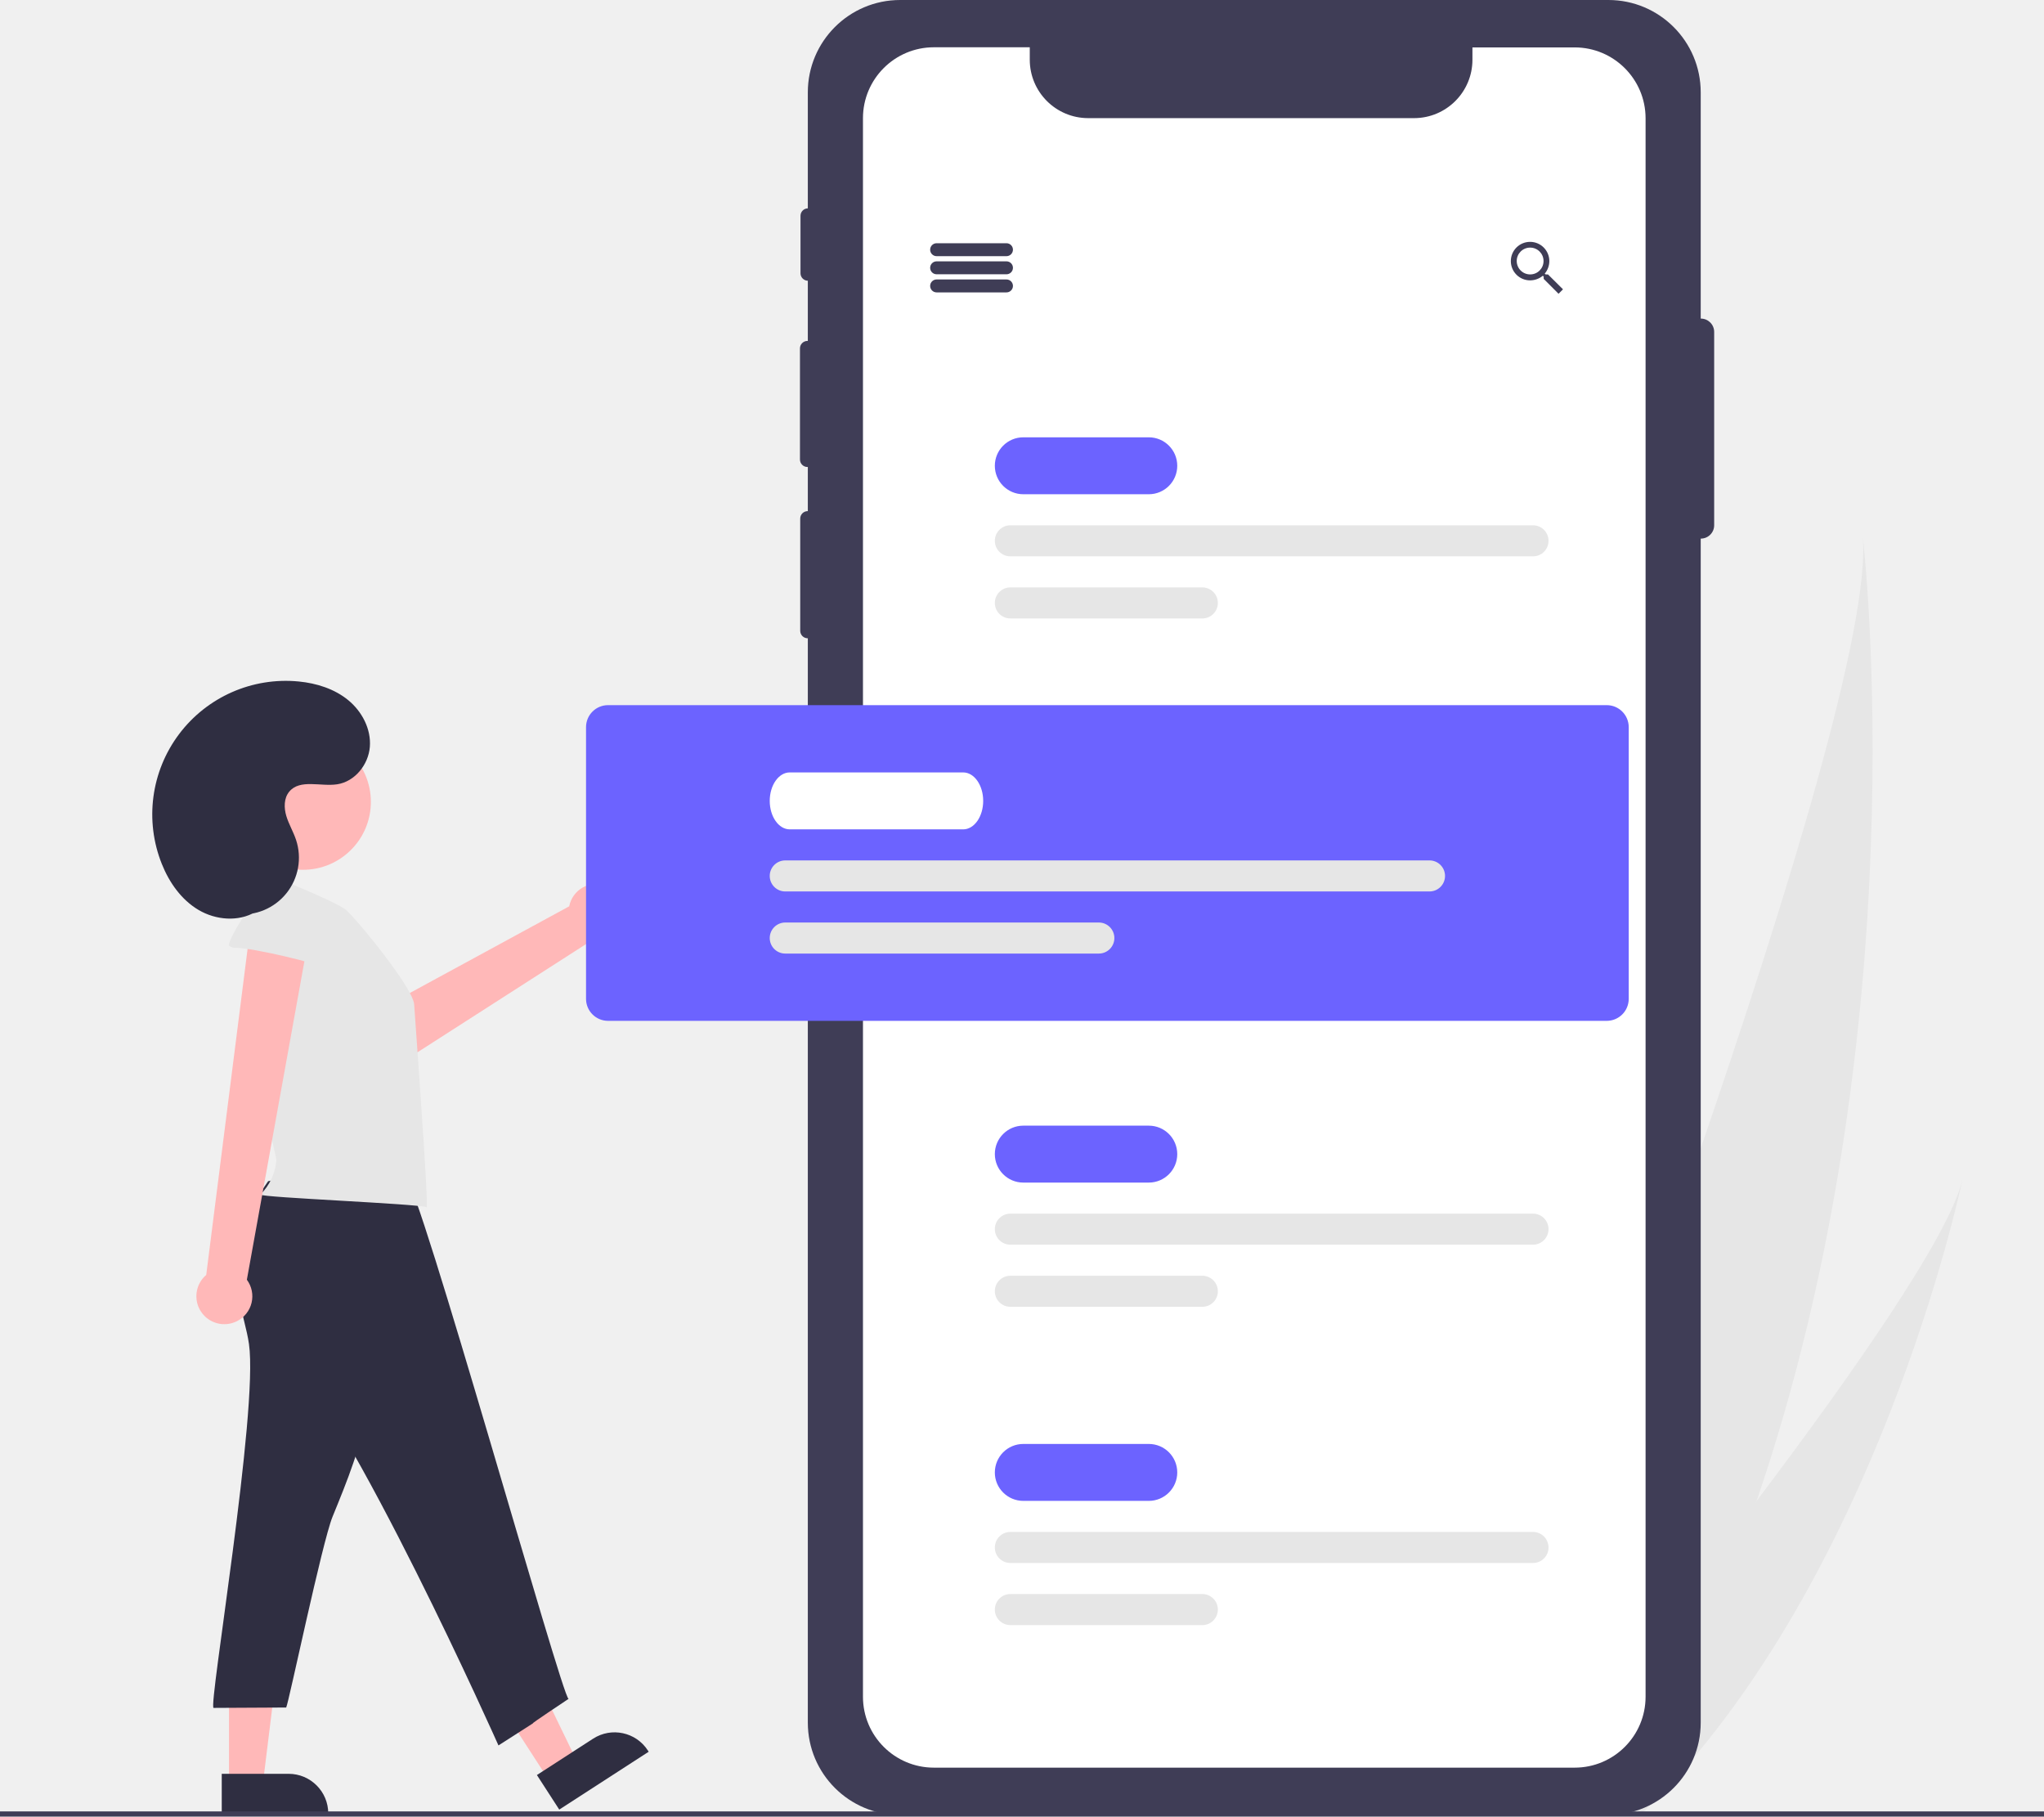
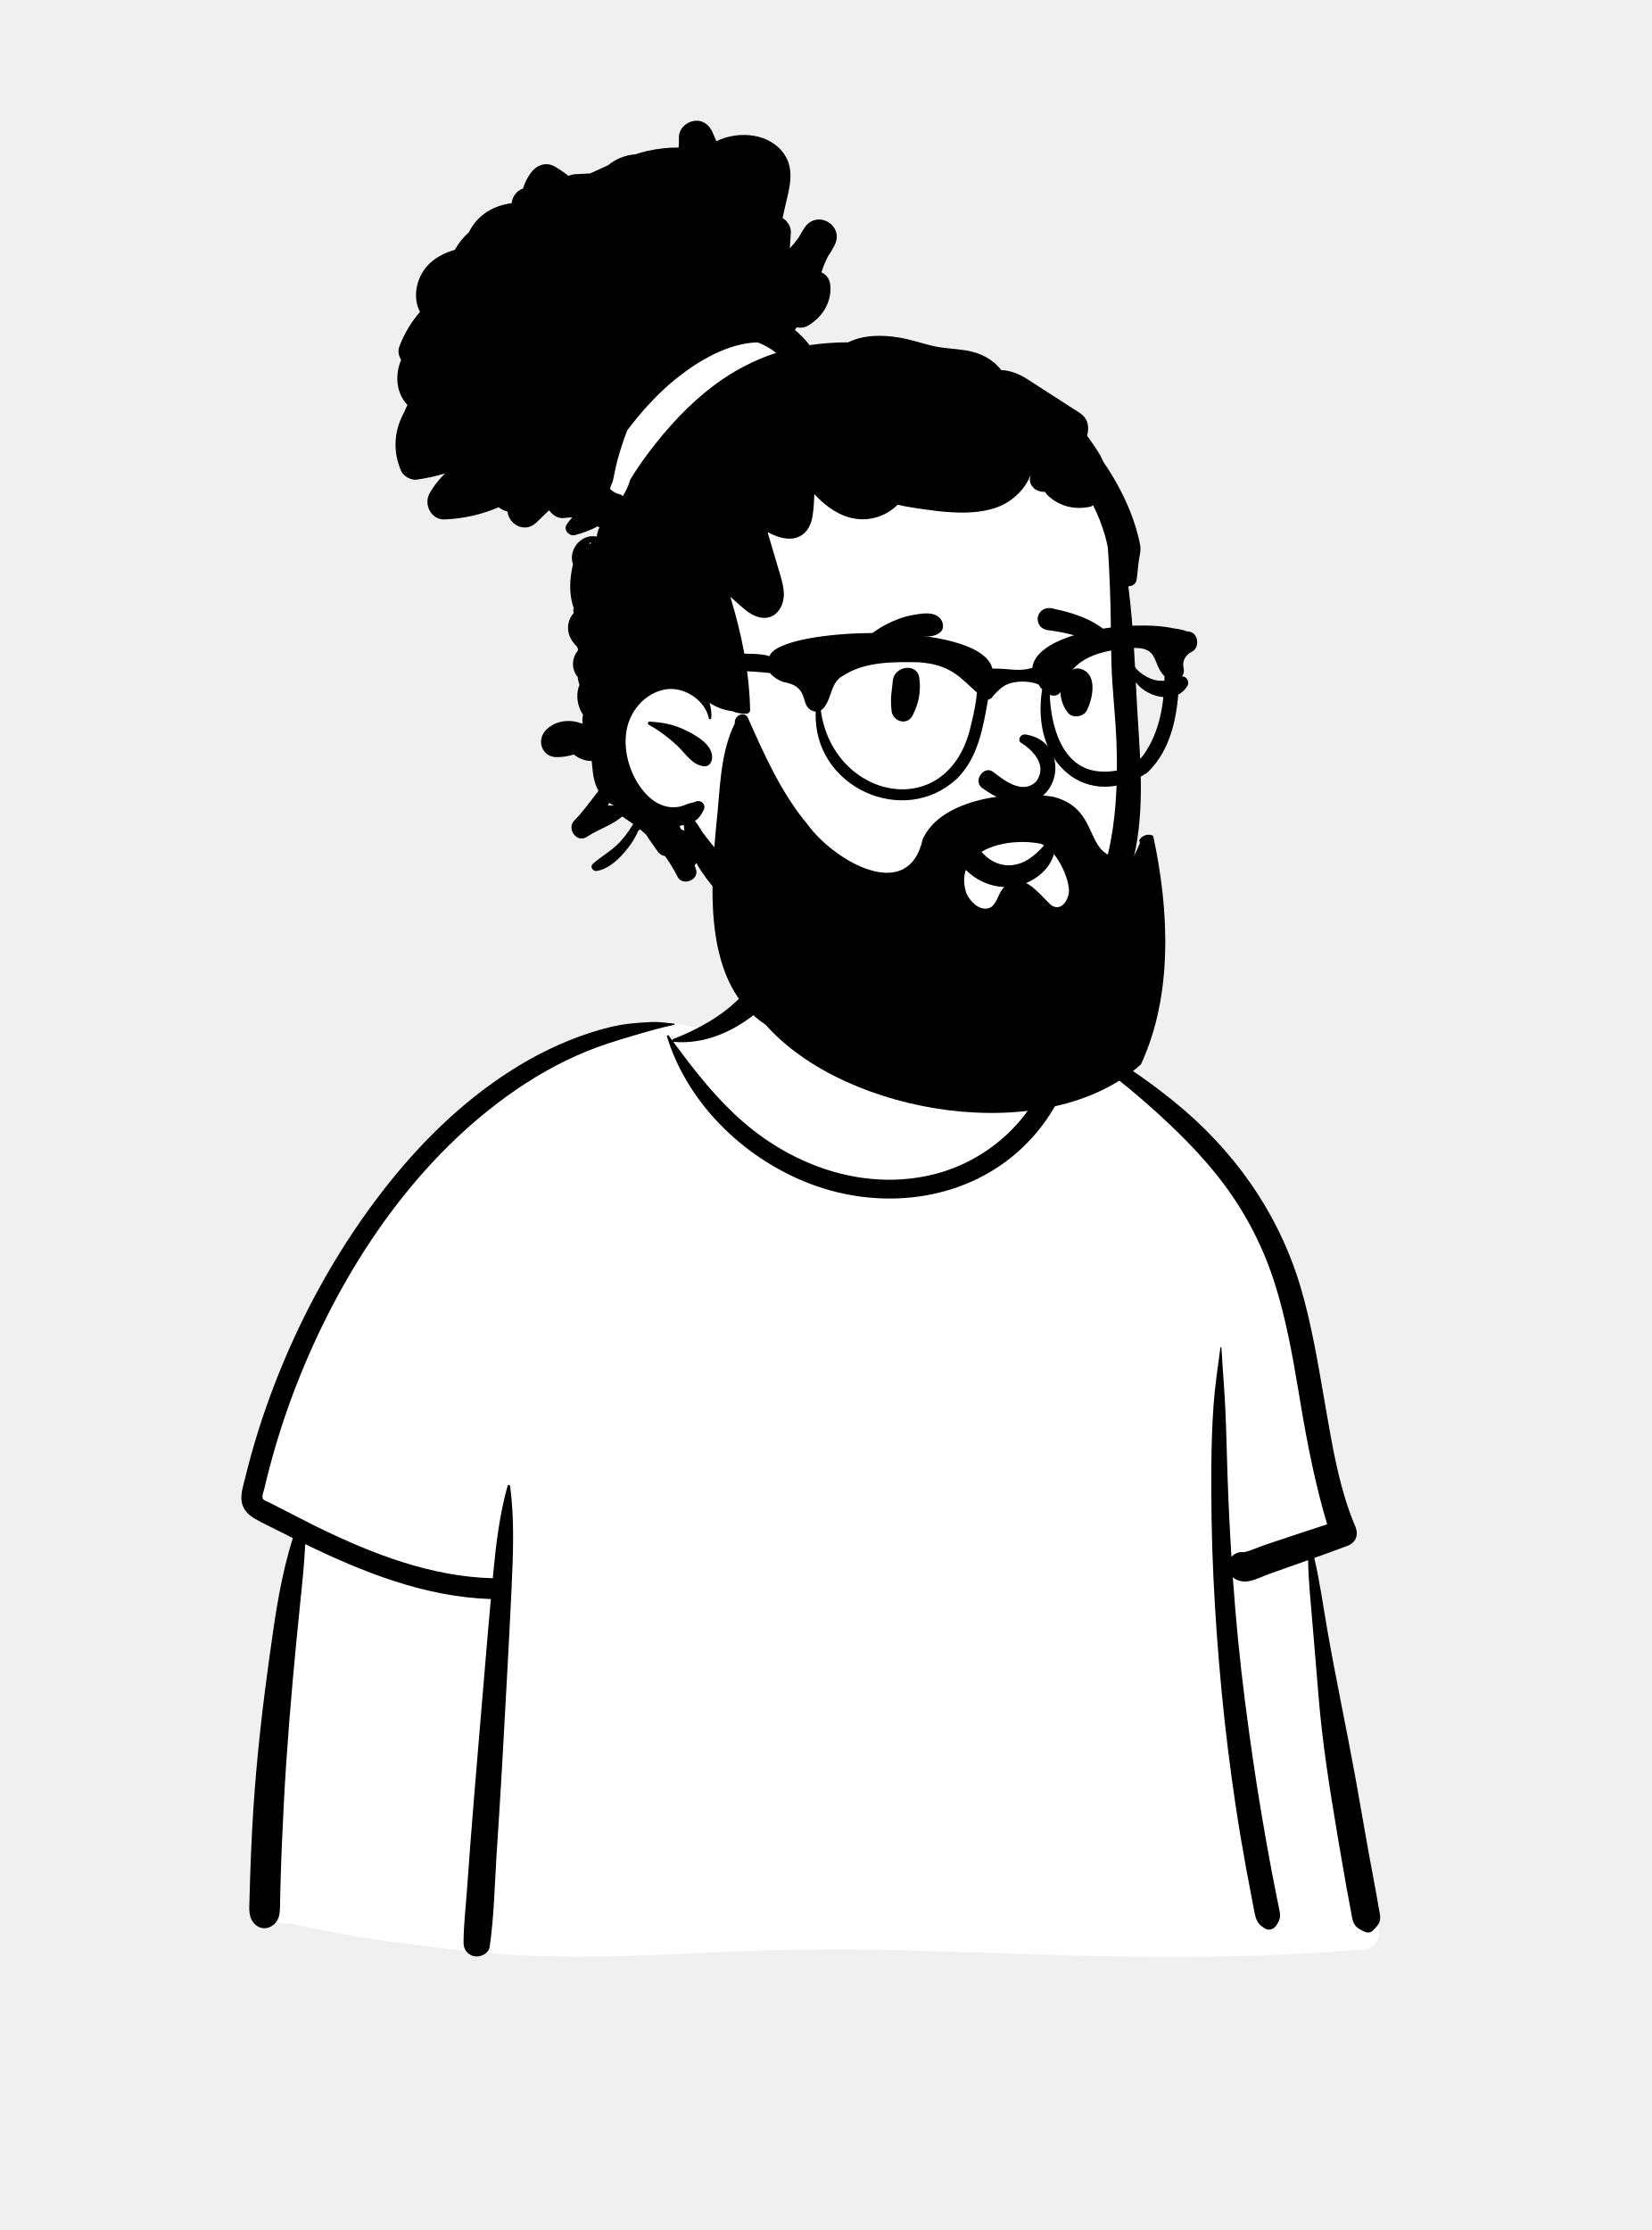
- <svg xmlns="http://www.w3.org/2000/svg" data-name="Layer 1" width="790" height="701.992" viewBox="0 0 790 701.992">
-   <path d="M883.923,679.037c-13.33,39.042-30.472,78-52.433,115.079-.487.835-.98,1.653-1.478,2.485l-54.368-17.2c.313-.787.655-1.668,1.023-2.629,21.929-56.711,154.233-402.236,148.294-470.362C925.601,311.986,946.298,496.53,883.923,679.037Z" transform="translate(-205 -99.00391)" fill="#e6e6e6" />
-   <path d="M841.979,797.434c-.739.755-1.497,1.505-2.261,2.238l-40.786-12.903c.551-.667,1.194-1.453,1.932-2.342,12.079-14.752,47.991-58.919,83.059-105.39,37.685-49.94,74.402-102.533,79.548-124.144C962.438,559.807,930.255,709.403,841.979,797.434Z" transform="translate(-205 -99.00391)" fill="#e6e6e6" />
-   <path d="M862.367,222.118c-.015,0-.03.004-.045.005v-87.429a35.69,35.69,0,0,0-35.69-35.69h-273.72a35.69,35.69,0,0,0-35.69,35.69v44.821a2.892,2.892,0,0,0-2.83,2.889v22.2a2.891,2.891,0,0,0,2.83,2.888v23.257h-.145a2.895,2.895,0,0,0-2.895,2.895v42.93a2.895,2.895,0,0,0,2.895,2.895h.145v17.05h-.045a2.895,2.895,0,0,0-2.895,2.895v43.35a2.895,2.895,0,0,0,2.895,2.895h.045V764.684a35.69,35.69,0,0,0,35.69,35.69h273.72a35.69,35.69,0,0,0,35.69-35.69V307.134c.015,0,.03.004.045.004a5.155,5.155,0,0,0,5.155-5.155v-74.71A5.155,5.155,0,0,0,862.367,222.118Z" transform="translate(-205 -99.00391)" fill="#3f3d56" />
-   <path d="M841.012,144.684v610a27.41,27.41,0,0,1-27.41,27.4h-247.66a27.41,27.41,0,0,1-27.41-27.4v-610a27.41,27.41,0,0,1,27.41-27.41h37.06v4.81a22.58,22.58,0,0,0,22.57,22.57h126a22.57,22.57,0,0,0,22.52-22.57v-4.76h39.51A27.41,27.41,0,0,1,841.012,144.684Z" transform="translate(-205 -99.00391)" fill="#fff" />
-   <path d="M439.411,441.286a10.743,10.743,0,0,0-14.423,7.958l-88.254,47.988,15.517,17.464,81.96-52.599a10.801,10.801,0,0,0,5.2-20.812Z" transform="translate(-205 -99.00391)" fill="#ffb8b8" />
-   <polygon points="211.903 687.551 222.9 680.438 200.697 634.635 184.466 645.133 211.903 687.551" fill="#ffb8b8" />
-   <path d="M413.533,772.484h41.163a0,0,0,0,1,0,0V788.388a0,0,0,0,1,0,0H428.842a15.309,15.309,0,0,1-15.309-15.309v-.595a0,0,0,0,1,0,0Z" transform="translate(1017.487 1100.959) rotate(147.1041)" fill="#2f2e41" />
-   <polygon points="88.511 689.206 101.608 689.206 107.841 638.688 88.511 638.688 88.511 689.206" fill="#ffb8b8" />
-   <path d="M290.705,784.467h41.163a0,0,0,0,1,0,0v15.904a0,0,0,0,1,0,0H306.014A15.309,15.309,0,0,1,290.705,785.062v-.595A0,0,0,0,1,290.705,784.467Z" transform="translate(417.572 1485.835) rotate(-180)" fill="#2f2e41" />
-   <path d="M594,197.996H567a2.5,2.5,0,0,1,0-5h27a2.5,2.5,0,0,1,0,5Z" transform="translate(-205 -99.00391)" fill="#3f3d56" />
-   <path d="M594,204.996H567a2.5,2.5,0,0,1,0-5h27a2.5,2.5,0,0,1,0,5Z" transform="translate(-205 -99.00391)" fill="#3f3d56" />
-   <path d="M594,211.996H567a2.5,2.5,0,0,1,0-5h27a2.5,2.5,0,0,1,0,5Z" transform="translate(-205 -99.00391)" fill="#3f3d56" />
-   <path d="M803.292,205.046h-.91l-.35-.29a7.61,7.61,0,0,0,1.78-4.89,7.44,7.44,0,1,0-7.4,7.48,7.73,7.73,0,0,0,4.88-1.78l.34.29v.92l5.74,5.75,1.72-1.72Zm-6.88,0a5.18,5.18,0,1,1,5.16-5.2l0.0.02a5.15,5.15,0,0,1-5.12,5.18c-.013 0-.027 0-.04 0Z" transform="translate(-205 -99.00391)" fill="#3f3d56" />
-   <path d="M649.005,289.996H600.5a11,11,0,0,1,0-22h48.505a11,11,0,0,1,0,22Z" transform="translate(-205 -99.00391)" fill="#6c63ff" />
-   <path d="M797.5,313.996h-202a6,6,0,0,1,0-12h202a6,6,0,0,1,0,12Z" transform="translate(-205 -99.00391)" fill="#e6e6e6" />
-   <path d="M669.7,337.996H595.5a6,6,0,0,1,0-12h74.2a6,6,0,0,1,0,12Z" transform="translate(-205 -99.00391)" fill="#e6e6e6" />
-   <path d="M649.005,555.996H600.5a11,11,0,0,1,0-22h48.505a11,11,0,0,1,0,22Z" transform="translate(-205 -99.00391)" fill="#6c63ff" />
-   <path d="M797.5,579.996h-202a6,6,0,0,1,0-12h202a6,6,0,0,1,0,12Z" transform="translate(-205 -99.00391)" fill="#e6e6e6" />
-   <path d="M669.7,603.996H595.5a6,6,0,0,1,0-12h74.2a6,6,0,0,1,0,12Z" transform="translate(-205 -99.00391)" fill="#e6e6e6" />
-   <path d="M649.005,678.996H600.5a11,11,0,0,1,0-22h48.505a11,11,0,0,1,0,22Z" transform="translate(-205 -99.00391)" fill="#6c63ff" />
-   <path d="M797.5,702.996h-202a6,6,0,0,1,0-12h202a6,6,0,0,1,0,12Z" transform="translate(-205 -99.00391)" fill="#e6e6e6" />
-   <path d="M669.7,726.996H595.5a6,6,0,0,1,0-12h74.2a6,6,0,0,1,0,12Z" transform="translate(-205 -99.00391)" fill="#e6e6e6" />
-   <path d="M826,493.496H440a8.51,8.51,0,0,1-8.5-8.5v-105a8.51,8.51,0,0,1,8.5-8.5H826a8.51,8.51,0,0,1,8.5,8.5v105A8.51,8.51,0,0,1,826,493.496Z" transform="translate(-205 -99.00391)" fill="#6c63ff" />
-   <path d="M301.232,618.416c3.69,25.89-15.85,140.59-13.68,140.58l28.06-.15c1-1.92,13.88-63.81,17.92-73.74,5.64-13.78,11.33-27.73,13.55-42.45,2.09-13.82,1.06-27.9-.3-41.81a2.64,2.64,0,0,0-3.06-3l-37.65-1.94c-7.76-.4-9.6-2.1-8.42,5.52C298.472,607.116,300.412,612.656,301.232,618.416Z" transform="translate(-205 -99.00391)" fill="#2f2e41" />
-   <path d="M308.632,555.466c-7.65,11-15.67,23.66-13.13,36.83,1.93,10,9.55,17.75,16.74,25,28.74,28.86,85.41,156.2,85.41,156.2,27.348-17.5-.652.5,27.1-18-2.46-.19-58.35-201.1-62.98-201.37C343.042,552.886,326.882,551.056,308.632,555.466Z" transform="translate(-205 -99.00391)" fill="#2f2e41" />
-   <path d="M338.89,450.767c-3.886-3.465-31.192-14.152-31.192-14.152a4.684,4.684,0,0,0-1.509.045c-1.554.392-2.263,2.323-1.931,3.885s-2.391,27.224-3.093,38.894c-1.23,20.367,10.765,66.503,10.659,67.914a21.076,21.076,0,0,1-6.208,13.292c.934,1.16,60.265,3.485,64.301,4.858.815-1.033-4.594-74.213-4.843-78.347C364.659,480.881,344.02,455.519,338.89,450.767Z" transform="translate(-205 -99.00391)" fill="#e6e6e6" />
-   <path d="M296.573,609.555a10.743,10.743,0,0,0,3.842-16.018l25.033-138.54-23.36-.308-17.384,136.998a10.801,10.801,0,0,0,11.87,17.868Z" transform="translate(-205 -99.00391)" fill="#ffb8b8" />
-   <path d="M296.372,465.276a4.43,4.43,0,0,1-2.76-.72c-1.39-1.19,9.95-19.4,12.19-19.67,7.29-.84,14.79-1.12,21.86.85s13.72,6.45,16.88,13.08c1.32,2.76-8.25,16.65-12.6,14.61C326.732,470.986,303.232,465.446,296.372,465.276Z" transform="translate(-205 -99.00391)" fill="#e6e6e6" />
-   <circle cx="117.102" cy="309.88" r="26.239" fill="#ffb8b8" />
-   <path d="M296.33,452.267A21.925,21.925,0,0,0,319.415,423.542c-1.044-3.139-2.79-6.017-3.746-9.184s-.982-6.912,1.139-9.451c4.15-4.968,12.148-1.843,18.545-2.831,6.817-1.052,12.046-7.592,12.592-14.468s-3.038-13.68-8.373-18.052-12.216-6.524-19.08-7.199a51.594,51.594,0,0,0-52.955,70.495c2.868,7.176,7.552,13.859,14.206,17.789s15.441,4.685,22.073.718" transform="translate(-205 -99.00391)" fill="#2f2e41" />
-   <path d="M577.277,419.496h-67.054c-4.259,0-7.723-4.935-7.723-11s3.465-11,7.723-11H577.277c4.259,0,7.723,4.935,7.723,11S581.535,419.496,577.277,419.496Z" transform="translate(-205 -99.00391)" fill="#fff" />
-   <path d="M757.5,443.496h-249a6,6,0,0,1,0-12h249a6,6,0,0,1,0,12Z" transform="translate(-205 -99.00391)" fill="#e6e6e6" />
-   <path d="M629.7,467.496H508.5a6,6,0,0,1,0-12H629.7a6,6,0,0,1,0,12Z" transform="translate(-205 -99.00391)" fill="#e6e6e6" />
-   <rect y="699.992" width="790" height="2" fill="#3f3d56" />
+ <svg xmlns="http://www.w3.org/2000/svg" width="240px" height="324px" viewBox="0 0 240 324" version="1.1">
+   <g id="Introduction" stroke="none" stroke-width="1" fill="none" fill-rule="evenodd">
+     <g id="variations" transform="translate(-3246, -758)">
+       <g id="images" transform="translate(126, 110)">
+         <g id="a-person/bust" transform="translate(3120, 648)">
+           <g id="body/Tee-1" transform="translate(31.05634, 135.0528)">
+             <path d="M163.581,116.882 C162.729,112.07 161.948,107.246 161.239,102.412 C160.902,100.117 160.574,97.819 160.278,95.518 C160.071,93.906 159.756,92.062 160.853,90.868 C162.396,89.188 163.797,87.749 163.986,85.342 C164.164,83.077 163.398,80.608 162.919,78.409 C161.916,73.798 160.666,69.244 159.285,64.734 C157.882,60.151 156.343,55.611 154.783,51.08 C153.323,46.844 151.921,42.57 150.021,38.505 C146.414,30.792 140.313,25.08 132.772,21.266 C130.897,20.317 127.071,16.931 125.112,16.173 C123.311,15.476 123.317,17.511 121.545,16.744 C120.127,16.132 118.808,15.314 118.014,13.945 C117.153,12.459 114.992,10.38 114.663,8.65 C113.966,4.983 114.721,1.862 112.105,-0.899 C109.782,-3.35 106.66,-5.029 103.43,-5.93 C96.324,-7.913 86.847,-6.527 82.559,0.079 C80.512,3.234 79.796,7.047 77.033,9.621 C74.62,11.869 75.16,13.406 72.035,14.565 C71.858,14.631 67.06,13.601 66.883,13.667 C63.465,12.935 60.197,14.984 57.061,16.173 C52.385,17.945 47.933,20.251 43.75,22.993 C35.317,28.521 28.094,35.699 22.139,43.822 C16.134,52.011 11.476,61.191 8.159,70.785 C7.353,73.115 6.629,75.474 5.991,77.856 C5.634,79.189 5.252,80.571 5.687,81.936 C6.043,83.052 6.834,83.884 7.764,84.553 C9.023,85.461 11.55,86.052 11.501,87.878 C11.464,89.267 10.993,90.728 10.763,92.101 C10.489,93.735 10.264,95.379 10.04,97.02 C9.017,104.491 8.221,112.005 7.869,119.539 C7.523,126.958 7.235,134.528 7.75,141.945 C7.784,142.434 7.93,142.883 8.165,143.262 C7.945,143.346 7.928,143.756 8.201,143.814 C8.393,143.854 8.584,143.895 8.775,143.935 C9.173,144.236 9.669,144.421 10.239,144.439 C10.626,144.451 11.013,144.469 11.399,144.488 C15.477,145.341 19.554,146.147 23.685,146.757 C28.706,147.498 33.742,148.102 38.794,148.594 C49.175,149.603 59.474,149.269 69.868,148.724 C80.246,148.181 90.619,148.054 101.008,148.324 C111.406,148.595 121.8,149.047 132.201,149.233 C143.82,149.439 155.422,149.122 167.008,148.198 C168.596,148.071 169.579,146.807 169.266,145.228 C167.389,135.772 165.262,126.379 163.581,116.882 Z" id="🎨-Background" fill="#FFFFFF" />
+             <path d="M63.641,13.434 C64.716,13.388 65.811,13.562 66.883,13.667 C66.977,13.676 67.012,13.82 66.907,13.842 C64.989,14.243 63.091,14.792 61.207,15.349 L60.4,15.588 C58.276,16.216 56.213,16.865 54.156,17.704 C50.057,19.375 46.163,21.631 42.58,24.223 C28.782,34.203 18.795,49.313 12.493,64.957 C10.782,69.206 9.331,73.56 8.157,77.988 C7.871,79.065 7.602,80.147 7.348,81.231 C7.273,81.55 6.947,82.364 7.126,82.69 C7.284,82.977 7.898,83.155 8.183,83.305 L9.147,83.804 C11.027,84.774 14.158,86.367 14.472,86.522 L14.961,86.763 C22.971,90.691 31.528,94.022 40.541,94.252 L40.612,93.482 L40.612,93.482 C41.014,89.226 41.541,84.946 42.692,80.82 C42.754,80.598 43.036,80.673 43.062,80.87 C43.703,85.755 43.498,90.677 43.274,95.584 C42.878,104.276 42.352,112.962 41.885,121.65 C41.65,125.996 41.348,130.339 41.075,134.682 C40.801,139.035 40.713,143.492 40.088,147.808 C39.949,148.77 38.822,149.293 37.969,149.192 C37.025,149.08 36.299,148.248 36.295,147.294 C36.283,144.78 36.599,142.236 36.775,139.727 C36.941,137.344 37.12,134.962 37.304,132.58 C37.974,123.887 38.745,115.204 39.458,106.515 C39.71,103.433 39.983,100.354 40.264,97.275 C30.717,96.967 21.797,93.429 13.287,89.296 C13.164,92.093 12.867,94.886 12.579,97.672 C11.775,105.447 11.066,113.218 10.535,121.017 C10.268,124.956 10.073,128.9 9.903,132.844 C9.819,134.783 9.751,136.722 9.699,138.661 C9.682,139.308 9.666,139.954 9.652,140.601 L9.623,142.082 C9.599,143.021 9.504,143.89 8.714,144.573 C7.913,145.267 6.83,145.304 6.036,144.573 C4.974,143.595 5.162,142.261 5.193,140.947 C5.219,139.839 5.251,138.73 5.287,137.622 C5.361,135.406 5.454,133.19 5.568,130.975 C5.967,123.232 6.763,115.52 7.803,107.839 L8.209,104.874 C8.968,99.362 9.801,93.725 11.496,88.415 C10.836,88.086 10.178,87.756 9.522,87.423 C8.359,86.834 7.156,86.281 6.025,85.631 C5.128,85.115 4.355,84.407 4.105,83.363 C3.826,82.2 4.252,80.927 4.535,79.792 L4.56,79.692 C4.837,78.549 5.136,77.412 5.451,76.278 C6.729,71.684 8.31,67.179 10.159,62.784 C13.863,53.985 18.643,45.626 24.482,38.068 C29.739,31.264 35.948,25.095 43.225,20.467 C46.783,18.205 50.574,16.348 54.584,15.034 C56.458,14.42 58.497,13.887 60.459,13.667 C61.518,13.548 62.578,13.481 63.641,13.434 Z M82.679,-0.508 C83.956,-1.88 86.493,-0.461 85.88,1.356 C84.438,5.629 82.142,9.527 78.558,12.335 C75.189,14.975 71.171,16.689 66.845,16.323 C66.812,16.32 66.783,16.312 66.757,16.3 L67.13,16.806 C70.057,20.766 73.145,24.673 76.867,27.91 C84.45,34.507 94.774,38.065 104.744,35.534 C112.588,33.542 119.499,27.337 121.531,19.43 C121.24,19.56 120.893,19.605 120.513,19.522 C118.887,19.169 117.277,17.458 116.229,16.231 C115.094,14.904 114.208,13.471 113.559,11.852 C112.37,8.887 111.989,5.07 113.612,2.199 C113.812,1.845 114.274,2.043 114.313,2.389 L114.375,2.928 C114.688,5.619 115.078,8.223 116.346,10.676 C116.967,11.877 117.711,13.048 118.617,14.054 C119.101,14.592 119.627,15.106 120.194,15.557 C120.747,15.996 121.416,16.314 121.911,16.818 L122.002,16.915 L122.005,16.897 C122.13,15.832 122.877,15.363 123.607,15.392 C124.315,15.42 125.145,15.732 125.467,15.881 L125.497,15.895 C130.431,18.264 134.975,21.353 139.251,24.779 C148.094,31.864 154.719,41.126 157.929,52.034 C159.505,57.387 160.409,62.903 161.363,68.393 L161.951,71.757 C162.842,76.826 163.837,81.994 165.848,86.709 C166.368,87.929 165.967,89.072 164.691,89.552 C163.099,90.151 161.5,90.731 159.899,91.304 C160.686,94.677 161.165,98.168 161.754,101.559 C163.006,108.765 164.54,115.926 165.855,123.123 C166.528,126.804 167.134,130.496 167.806,134.176 C168.13,135.949 168.467,137.718 168.796,139.49 C168.973,140.445 169.133,141.404 169.302,142.36 L169.331,142.519 C169.428,143.024 169.549,143.546 169.41,144.051 C169.252,144.626 168.803,145.033 168.402,145.446 C168.071,145.786 167.594,145.788 167.19,145.603 L167.057,145.541 C166.334,145.203 165.768,144.866 165.512,144.051 C165.349,143.534 165.291,142.953 165.185,142.421 C164.981,141.401 164.788,140.38 164.606,139.356 C164.242,137.307 163.886,135.257 163.539,133.205 L163.215,131.284 C162.101,124.663 161.044,118.001 160.509,111.31 C160.272,108.341 160.021,105.375 159.767,102.409 L159.577,100.184 C159.336,97.367 159.041,94.48 159,91.626 L158.042,91.966 L158.042,91.966 L153.371,93.618 L153.371,93.618 C152.213,94.027 150.738,94.866 149.492,94.713 C148.882,94.639 148.417,94.446 148.057,94.097 C148.488,100.17 149.07,106.232 149.846,112.263 C150.552,117.751 151.335,123.232 152.259,128.687 C152.717,131.389 153.187,134.088 153.698,136.78 C153.954,138.126 154.218,139.47 154.489,140.813 C154.625,141.483 154.786,142.153 154.892,142.829 C155.012,143.602 154.799,144.078 154.367,144.715 C154.013,145.237 153.303,145.506 152.728,145.145 C151.966,144.667 151.568,144.253 151.344,143.382 C151.141,142.591 151.017,141.765 150.859,140.963 C150.568,139.484 150.287,138.004 150.016,136.521 C149.448,133.42 148.925,130.311 148.457,127.193 C146.811,116.21 145.766,105.134 145.238,94.041 C144.977,88.567 144.897,83.089 144.943,77.61 C144.967,74.802 145.058,71.985 145.257,69.184 C145.458,66.348 145.877,63.569 146.25,60.761 C146.263,60.662 146.403,60.656 146.408,60.761 C146.585,63.909 146.863,67.054 146.998,70.211 C147.128,73.224 147.185,76.241 147.288,79.254 C147.423,83.215 147.611,87.179 147.86,91.139 C148.31,90.647 148.989,90.363 149.668,90.474 C150.651,90.267 151.71,89.751 152.648,89.437 L156.183,88.256 L156.183,88.256 C158.042,87.635 159.9,87.018 161.766,86.42 C160.098,80.808 158.956,75.112 157.98,69.334 L157.545,66.735 C156.684,61.619 155.756,56.501 154.196,51.548 C152.557,46.34 150.103,41.497 146.848,37.113 C143.639,32.791 139.736,28.986 135.717,25.427 C132.276,22.38 128.595,19.629 125.085,16.666 C125.122,16.862 125.13,17.078 125.098,17.316 C124.351,22.779 121.502,27.867 117.532,31.652 C109.556,39.254 97.748,40.831 87.54,37.266 C77.664,33.818 68.933,25.651 65.849,15.545 C65.796,15.372 66.027,15.303 66.12,15.43 C66.291,15.665 66.463,15.899 66.636,16.134 C66.624,16.041 66.672,15.939 66.787,15.895 C70.386,14.505 73.921,12.533 76.619,9.744 C77.933,8.384 79.081,6.844 79.987,5.183 C80.421,4.387 80.811,3.563 81.122,2.711 L81.201,2.491 C81.578,1.424 81.893,0.337 82.679,-0.508 Z" id="🖍-Ink" fill="#000000" />
+           </g>
+           <g id="head/Bun-2" transform="translate(78.59155, 38.04305)">
+             <path d="M83.979,51.518 C83.477,45.02 84.255,38.21 81.751,32.034 C77.384,21.786 65.14,18.37 55.648,14.468 C51.845,13.344 39.049,13.187 34.596,11.699 C24.518,8.332 22.111,4.32 14.103,10.731 C12.751,11.827 11.906,13.017 11.289,14.643 L11.314,14.65 C11.138,15.328 11.327,16.005 11.724,16.522 C8.252,20.072 6.799,25.394 8.58,30.121 C14.394,42.419 14.12,49.068 12.247,62.29 C9.801,74.633 15.391,79.141 24.648,85.857 C24.271,86.588 24.193,87.56 24.684,88.205 C35.388,103.253 55.571,110.437 72.864,102.8 C79.884,99.674 83.017,92.196 84.806,85.448 C86.889,77.893 87.529,69.931 85.833,62.235 C85.149,58.675 84.258,55.141 83.979,51.518 Z" id="🎨-Background" fill="#FFFFFF" />
+             <path d="M22.235,-20.472 C23.534,-20.667 24.515,-19.861 24.982,-18.724 L25.006,-18.663 C25.156,-18.276 25.323,-17.9 25.503,-17.53 C28.754,-19.126 33.394,-18.716 35.452,-15.484 C36.92,-13.176 36.024,-10.437 35.471,-7.99 L35.107,-6.377 C35.81,-5.93 36.339,-5.129 36.314,-4.3 L36.311,-4.236 L36.164,-1.987 C36.633,-2.463 37.061,-2.981 37.444,-3.532 C37.708,-4.016 37.993,-4.492 38.299,-4.953 C40.102,-7.664 44.147,-5.308 42.66,-2.404 C42.375,-1.844 42.054,-1.313 41.709,-0.802 C41.321,-0.047 41.002,0.729 40.756,1.525 C41.46,1.832 42.001,2.512 42.058,3.54 C42.191,5.938 40.932,7.94 38.929,9.197 C38.34,9.567 37.731,9.639 37.18,9.502 C37.083,9.633 36.985,9.764 36.892,9.897 C37.691,10.546 38.411,11.286 39.03,12.106 C40.894,11.827 42.768,11.696 44.642,11.691 C46.932,10.569 49.674,10.592 52.135,11.013 C53.72,11.283 55.241,11.81 56.8,12.188 C58.444,12.585 60.113,12.6 61.775,12.871 C63.871,13.211 65.709,14.179 66.865,15.724 C68.135,15.762 69.47,16.282 70.577,16.988 C73.154,18.632 75.717,20.3 78.288,21.954 C79.275,22.59 79.644,23.604 79.462,24.735 L79.45,24.808 L79.364,25.277 L79.567,25.566 C80.354,26.677 81.21,27.842 81.719,29.069 C82.661,30.428 83.513,31.852 84.267,33.321 C85.283,35.295 86.122,37.387 86.69,39.535 C86.832,40.078 86.973,40.625 87.066,41.179 C87.199,41.961 86.995,42.567 86.883,43.318 C86.743,44.269 86.692,45.233 86.545,46.186 C86.445,46.818 85.909,47.128 85.347,47.145 C85.558,48.754 85.71,50.373 85.856,51.979 C86.061,54.274 86.2,56.576 86.321,58.877 C86.942,59.78 88.211,60.494 89.128,60.741 C90.398,61.082 91.729,60.712 92.929,60.279 C93.683,60.006 94.302,60.955 93.935,61.589 C92.779,63.58 90.307,63.571 88.435,62.69 C87.643,62.318 86.948,61.779 86.433,61.078 C86.464,61.745 86.498,62.413 86.532,63.083 L86.563,63.69 C86.944,70.777 87.766,78.108 86.435,85.125 C84.13,97.28 74.075,106.535 61.792,107.253 C55.347,107.63 49.98,105.726 47.311,104.664 C44.642,103.601 45.679,101.435 47.532,102.054 C50.724,103.121 56.587,104.71 61.835,104.024 C74.202,102.407 84.69,96.223 83.612,69.589 C83.459,65.812 82.989,62.033 82.887,58.256 C82.79,54.564 82.826,50.869 82.664,47.179 L82.609,45.92 C82.546,44.449 82.478,42.971 82.368,41.498 C82.235,40.927 82.125,40.348 81.962,39.788 C81.521,38.264 80.944,36.783 80.228,35.369 C80.069,35.489 79.892,35.576 79.699,35.61 C78.24,35.872 76.871,35.798 75.504,35.189 C74.866,34.908 74.304,34.534 73.78,34.071 C73.53,33.853 73.364,33.642 73.233,33.422 C72.571,33.433 71.91,33.234 71.496,32.759 C71.024,32.217 70.945,31.657 71.13,31.139 L71.149,31.087 L71.103,31.07 C70.545,32.514 69.434,33.784 68.215,34.642 C66.288,36.003 63.878,36.396 61.566,36.432 C59.014,36.47 56.323,36.077 53.804,35.675 C53.139,35.57 52.478,35.449 51.829,35.286 C51.804,35.312 51.778,35.341 51.751,35.367 C49.59,37.436 46.549,37.968 43.807,36.787 C42.223,36.104 40.894,35.005 39.719,33.746 C39.702,34.405 39.668,35.065 39.611,35.718 L39.588,35.977 C39.471,37.193 39.246,38.483 38.327,39.361 C36.842,40.784 34.687,40.213 32.973,39.287 C32.975,39.332 32.975,39.378 32.975,39.425 C33.438,40.997 33.903,42.572 34.368,44.146 L34.468,44.482 C34.806,45.6 35.177,46.719 35.278,47.889 C35.473,50.125 33.985,52.334 31.501,51.584 C30.198,51.192 29.154,50.095 28.152,49.217 L27.521,48.671 C29.154,54.012 30.286,59.543 30.392,65.116 C30.398,65.419 30.138,65.647 29.851,65.657 C29.179,65.685 28.456,65.552 27.78,65.283 C27.742,65.281 27.704,65.279 27.664,65.273 C26.511,65.106 25.44,64.69 24.495,64.074 C24.713,64.766 24.81,65.507 24.753,66.283 C24.738,66.471 24.445,66.537 24.402,66.33 C23.857,63.648 20.72,61.621 18.016,62.134 C15.113,62.686 12.975,65.184 12.451,68.027 C11.889,71.081 12.964,74.612 14.956,76.969 C15.873,78.055 17.08,78.962 18.512,79.19 C19.167,79.294 19.847,79.258 20.483,79.072 C20.754,78.992 21.007,78.88 21.265,78.774 C21.641,78.622 22.08,78.598 22.435,78.438 C23.24,78.076 24.049,78.818 23.642,79.645 C23.287,80.365 22.968,80.851 22.378,81.223 C22.856,81.807 23.289,82.618 23.449,82.836 C24.269,83.944 25.102,84.99 26.035,86.002 C26.986,87.029 28.023,87.968 29.12,88.836 L29.581,89.201 C30.637,90.039 31.557,90.815 32.302,92.017 C32.889,92.966 32.128,94.253 31.028,94.238 C27.584,94.19 25.08,91.163 23.297,88.519 C23.044,88.141 22.805,87.741 22.583,87.331 C22.503,87.46 22.414,87.581 22.315,87.691 L22.511,88.219 C23.095,89.775 20.583,90.791 19.854,89.339 C19.323,88.287 18.709,87.285 18.024,86.338 C17.621,86.281 17.225,86.036 17.006,85.719 C16.45,84.914 15.827,84.1 15.301,83.242 C15.009,82.965 14.709,82.699 14.403,82.439 C14.314,82.517 14.223,82.595 14.137,82.678 C13.752,83.555 13.277,84.356 12.687,85.11 L12.561,85.271 C11.432,86.695 9.961,88.152 8.141,88.5 C7.585,88.606 7.051,87.915 7.543,87.473 C8.817,86.328 10.323,85.548 11.498,84.269 C12.077,83.639 12.608,82.945 13.065,82.218 L13.169,82.05 C13.245,81.925 13.323,81.8 13.404,81.674 C12.873,81.312 12.343,80.949 11.813,80.585 C10.353,81.833 8.452,82.404 6.837,83.437 L6.677,83.542 C5.217,84.518 3.679,82.358 4.849,81.173 C6.14,79.871 7.217,78.318 8.36,76.87 C7.822,75.88 7.568,74.709 7.473,73.525 C7.435,73.19 7.406,72.855 7.376,72.52 C6.556,72.533 5.733,72.252 5.035,71.768 L4.771,71.58 C3.924,71.85 3.035,71.981 2.183,71.958 C0.18,71.899 -0.639,69.61 0.614,68.162 C1.892,66.683 4.129,66.359 5.902,67.078 C5.959,67.048 6.018,67.016 6.075,66.985 C5.99,66.596 6.009,66.243 6.105,65.933 L6.077,65.744 C5.688,65.146 5.431,64.463 5.334,63.741 C5.257,63.169 5.273,62.603 5.405,62.038 C5.449,61.85 5.54,61.656 5.61,61.46 C5.466,61.096 5.382,60.72 5.355,60.341 C5.315,60.293 5.275,60.244 5.237,60.191 C4.357,58.956 4.535,57.467 5.372,56.467 C5.376,56.404 5.382,56.34 5.39,56.277 C5.341,56.167 5.296,56.055 5.255,55.943 C4.438,55.117 3.837,54.124 3.949,52.893 C4.015,52.169 4.312,51.518 4.763,51.03 C4.683,50.794 4.675,50.52 4.772,50.292 C4.053,48.38 4.144,46.077 4.661,43.939 C4.547,43.614 4.488,43.261 4.501,42.887 C4.56,41.299 5.933,39.841 7.56,39.86 C7.756,39.862 7.939,39.887 8.115,39.925 L8.118,39.887 C8.18,39.411 8.311,38.97 8.502,38.575 C8.408,38.541 8.321,38.492 8.245,38.428 C7.203,38.984 6.1,39.409 4.943,39.699 C4.093,39.912 3.222,38.945 3.75,38.146 C3.995,37.776 4.266,37.443 4.558,37.139 C4.143,37.142 3.722,37.17 3.297,37.225 C2.532,37.324 1.678,36.802 1.182,36.096 C0.565,36.696 -0.054,37.294 -0.673,37.892 C-2.241,39.412 -4.609,38.294 -4.856,36.29 C-5.323,36.166 -5.758,35.954 -6.141,35.652 C-8.613,36.726 -11.272,37.315 -13.991,37.427 C-15.944,37.508 -17.084,35.234 -16.172,33.627 C-15.559,32.549 -14.798,31.581 -13.922,30.74 C-15.282,31.157 -16.687,31.457 -18.122,31.649 C-18.897,31.753 -19.994,31.11 -20.304,30.398 C-21.491,27.659 -21.39,24.803 -20.023,22.138 C-19.97,22.033 -19.911,21.931 -19.854,21.83 C-19.713,21.477 -19.558,21.128 -19.391,20.786 C-21.073,19.032 -21.219,16.423 -20.313,14.24 C-20.676,13.651 -20.815,12.94 -20.568,12.298 C-19.865,10.449 -18.851,8.741 -17.57,7.274 C-17.693,7.037 -17.801,6.786 -17.891,6.515 C-18.612,4.328 -17.777,1.688 -16.094,0.164 C-15.035,-0.795 -13.818,-1.37 -12.519,-1.738 C-11.972,-2.706 -11.268,-3.579 -10.448,-4.314 C-10.417,-4.384 -10.385,-4.454 -10.349,-4.523 C-9.073,-6.929 -6.749,-8.218 -4.258,-8.516 C-4.161,-9.456 -3.527,-10.355 -2.606,-10.646 C-2.353,-11.46 -1.975,-12.238 -1.455,-12.944 C-0.637,-14.055 0.721,-14.58 2.002,-13.85 C2.703,-13.451 3.375,-12.992 4.004,-12.485 C4.287,-12.618 4.608,-12.704 4.969,-12.731 L5.061,-12.737 L7.144,-12.842 C8.016,-13.229 8.887,-13.635 9.759,-14.03 C10.283,-14.463 10.868,-14.825 11.506,-15.093 C12.229,-15.395 12.968,-15.567 13.71,-15.624 C14.312,-15.82 14.918,-15.993 15.535,-16.129 C16.985,-16.446 18.502,-16.623 20.006,-16.608 C20.037,-16.998 20.052,-17.392 20.049,-17.791 L20.046,-17.991 C20.012,-19.269 21.033,-20.29 22.235,-20.472 Z M20.775,81.832 C20.568,81.877 20.359,81.912 20.149,81.938 C20.213,82.094 20.276,82.251 20.337,82.407 C20.506,82.502 20.678,82.593 20.849,82.678 C20.798,82.39 20.768,82.101 20.775,81.832 Z M9.92,78.605 L9.78,78.864 C9.757,78.907 9.735,78.948 9.713,78.989 C10.011,78.966 10.311,78.973 10.606,79.006 L10.606,78.975 C10.568,78.962 10.53,78.95 10.493,78.932 C10.289,78.834 10.099,78.724 9.92,78.605 Z M15.787,66.801 C17.656,66.91 19.239,67.197 20.939,68.015 L21.085,68.086 C22.587,68.832 25.072,70.21 24.863,72.186 C24.804,72.748 24.396,73.34 23.754,73.296 C21.994,73.175 20.988,71.4 19.797,70.292 C18.595,69.176 17.118,68.029 15.662,67.262 C15.456,67.154 15.537,66.812 15.761,66.801 L15.787,66.801 Z M7.311,40.765 C6.863,40.779 7.013,41.215 7.243,40.851 C7.262,40.822 7.285,40.792 7.311,40.765 Z M31.487,11.699 C27.245,11.811 22.976,14.316 19.799,16.849 C17.034,19.052 14.647,21.673 12.533,24.498 C11.99,25.905 11.523,27.341 11.128,28.787 C10.868,29.743 10.706,30.709 10.488,31.672 L10.421,31.968 C10.25,32.287 10.123,32.631 10.03,32.987 C10.415,33.373 10.915,33.65 11.465,33.781 C11.642,33.823 11.79,33.915 11.906,34.036 C12.349,33.297 12.736,32.516 12.961,31.689 L12.969,31.651 C13.82,30.256 14.745,28.905 15.736,27.6 C18.47,23.996 21.48,20.712 25.099,17.979 C27.844,15.908 30.911,14.285 34.173,13.23 C33.375,12.586 32.468,12.076 31.487,11.699 Z" id="🖍-Ink" fill="#000000" />
+           </g>
+           <g id="face/Smiling" transform="translate(112.1831, 77.35421)" fill="#000000">
+             <path d="M30.969,50.92 C29.549,50.34 28.282,49.373 27.355,48.138 C27.033,47.709 26.95,47.256 27.017,46.841 C27.093,46.375 27.369,45.952 27.745,45.669 C28.122,45.384 28.594,45.244 29.05,45.316 C29.447,45.378 29.841,45.595 30.154,46.045 L30.219,46.135 C30.77,46.881 31.487,47.492 32.305,47.886 C33.093,48.266 33.975,48.444 34.887,48.341 C36.624,48.144 37.822,47.204 39.095,45.928 C39.253,45.767 39.41,45.6 39.569,45.432 C39.669,45.278 39.808,45.18 39.963,45.128 C40.134,45.071 40.328,45.074 40.506,45.136 C40.677,45.196 40.83,45.309 40.933,45.46 C41.03,45.604 41.085,45.781 41.068,45.984 C40.951,47.307 40.26,48.488 39.278,49.415 C38.187,50.444 36.741,51.157 35.38,51.407 C33.881,51.682 32.353,51.485 30.969,50.92 L30.969,50.92 Z M36.088,30.512 C37.683,31.482 40.114,33.744 38.397,36.149 C36.377,38.27 33.469,35.838 32.035,34.739 C30.706,33.887 29.213,36.078 30.446,37.074 C40.803,44.745 45.006,30.766 36.894,29.371 C36.001,29.218 35.67,30.212 36.088,30.512 Z M17.527,21.589 C17.704,19.4 21.036,18.903 21.367,21.069 C21.664,23.009 21.315,24.791 20.441,26.538 C19.607,28.207 17.509,27.428 17.35,25.909 C17.137,23.872 17.418,22.95 17.527,21.589 Z M42.893,20.62 C43.358,20.011 44.028,19.595 44.832,19.83 C47.343,20.564 46.603,24.13 45.721,25.866 C45.242,26.809 43.693,27.048 42.993,26.218 C41.852,24.864 41.306,22.161 42.756,20.828 C42.796,20.759 42.839,20.69 42.893,20.62 Z M20.406,12.011 L20.803,11.942 C22.03,11.729 23.555,11.525 24.423,12.512 C24.884,13.036 25.042,14.008 24.423,14.509 C23.335,15.39 22.131,15.049 20.827,15.123 C19.752,15.185 18.719,15.363 17.683,15.659 C15.412,16.309 13.561,17.494 11.621,18.796 C11.366,18.967 11.107,18.641 11.228,18.403 C12.348,16.209 14.518,14.406 16.692,13.307 C17.853,12.721 19.122,12.234 20.406,12.011 Z M40.604,11.028 L40.908,11.09 C44.211,11.781 48.504,13.161 50.068,16.407 C50.128,16.866 50.065,16.965 50.013,17.029 L49.996,17.05 C49.954,17.105 49.92,17.181 49.722,17.243 C49.666,17.23 49.611,17.216 49.554,17.202 C48.837,17.014 48.27,16.755 47.721,16.486 L47.125,16.192 C46.434,15.853 45.737,15.527 44.998,15.286 C43.422,14.771 41.8,14.409 40.153,14.215 C39.797,14.173 39.453,14.053 39.182,13.846 C38.924,13.65 38.728,13.379 38.638,13.018 C38.522,12.551 38.555,12.198 38.806,11.777 C38.994,11.46 39.263,11.241 39.573,11.115 C39.888,10.987 40.247,10.957 40.604,11.028 Z" id="🖍-Ink" />
+           </g>
+           <g id="facial-hair/Full-3" transform="translate(104.5775, 109.4794)" fill="#000000">
+             <path d="M48.168,22.046 C46.2,20.293 43.995,16.767 41.168,19.557 C40.469,20.345 40.186,22.112 39.117,22.458 C37.697,22.919 36.29,21.416 35.807,20.262 C33.827,13.851 42.01,12.092 46.672,13.128 C48.95,14.063 50.627,17.83 50.728,19.795 C50.794,21.116 49.676,23.058 48.168,22.046 M63.011,12.163 C62.992,12.078 62.965,12.001 62.933,11.931 C62.063,11.602 61.374,11.938 60.949,12.565 C60.963,12.72 61.009,12.878 61.039,13.033 C60.71,13.725 60.414,14.581 59.969,15.179 C59.881,15.186 59.79,15.176 59.703,15.151 C52.327,15.922 55.928,8.201 48.447,6.284 C42.664,5.329 32.211,6.422 29.483,12.444 C27.332,22.062 16.392,15.36 12.8,10.358 C8.967,5.806 6.489,0.243 4.099,-5.155 C3.595,-6.297 2.019,-5.48 2.19,-4.384 C-0.019,0.048 0.055,5.372 -0.492,10.228 C-1.422,19.915 -2.329,33.5 6.668,39.415 C18.391,52.67 47.664,57.348 61.184,45.169 C65.865,35.102 65.288,22.821 63.011,12.163" id="🖍-Ink" />
+           </g>
+           <g id="accessories/Glasses-3" transform="translate(88.52113, 88.97847)" fill="#000000">
+             <path d="M77.563,20.78 C76.141,22.691 73.504,23.3 71.072,23.09 C65.826,22.585 64.175,16.624 64.003,11.992 C67.52,12.982 63.705,5.97 75.73,5.199 C79.969,4.846 78.801,7.407 80.674,9.279 C80.635,13.206 79.982,17.473 77.563,20.78 M52.577,16.267 C49.479,30.777 32.519,27.325 30.738,14.246 C32.383,13.084 31.949,10.216 33.993,9.177 C37.232,7.106 41.282,7.195 44.96,7.243 C49.662,7.567 51.002,9.515 53.417,11.641 C53.301,13.061 52.966,14.743 52.577,16.267 M84.282,2.796 C84.108,2.767 83.934,2.74 83.76,2.715 C83.624,2.638 83.465,2.578 83.279,2.542 C82.855,2.435 82.435,2.362 82.015,2.323 C75.987,0.966 62.042,2.893 61.466,8.039 C59.547,8.68 57.886,8.106 55.661,8.163 C53.967,1.082 24.689,2.081 23.281,6.351 C23.276,6.349 23.271,6.348 23.265,6.346 C21.912,5.927 19.918,6.028 18.369,5.962 C15.062,5.893 11.752,6.187 8.517,6.885 C2.459,7.848 -5.809,8.976 -1.596,16.544 C-1.595,16.545 -1.594,16.546 -1.593,16.548 L-1.593,16.547 C-0.866,17.292 0.366,16.692 0.412,15.684 C-1.005,12.099 2.195,11.668 4.656,10.638 C10.782,8.437 17.018,8.131 23.353,8.812 C23.829,9.374 24.553,9.863 25.317,10.119 C29.553,10.823 27.32,13.966 29.998,14.423 C29.506,25.38 42.803,31.361 50.508,24.158 C53.584,21.149 54.318,16.692 55.031,12.675 C55.408,12.59 55.648,12.383 55.788,12.11 C56.695,11.205 57.265,10.368 59.058,10.119 C60.852,9.871 62.232,10.37 62.419,10.523 C62.466,10.617 62.517,10.713 62.575,10.808 C62.657,10.949 62.769,11.063 62.896,11.152 C61.124,22.062 69.591,28.962 78.139,23.304 C81.853,19.808 82.638,14.457 82.793,9.681 C83.297,9.377 83.615,8.788 83.441,8.048 C83.201,7.027 83.764,6.143 84.661,5.699 C85.827,5.123 85.621,3.018 84.282,2.796" id="🖍-Ink" />
+           </g>
+         </g>
+       </g>
+     </g>
+   </g>
</svg>
